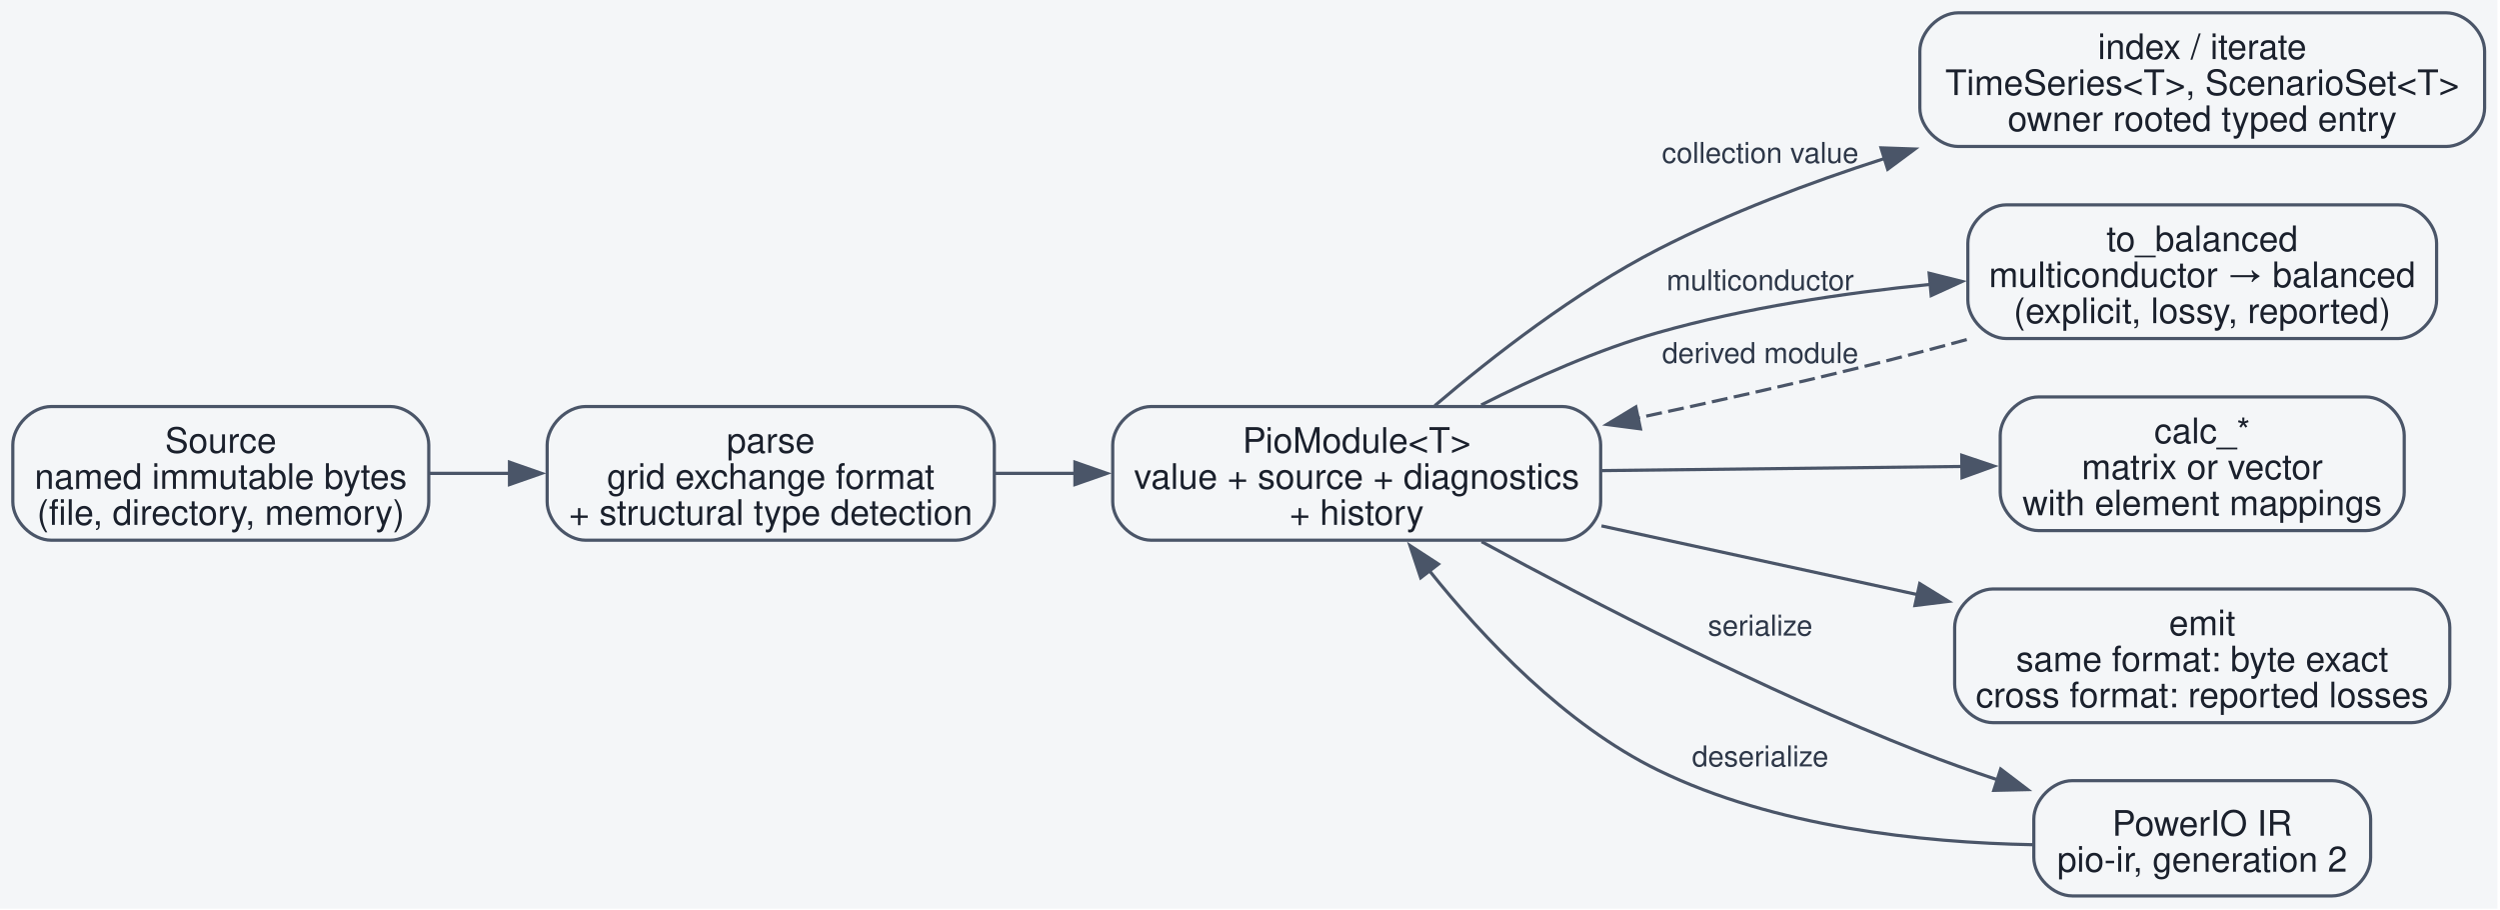
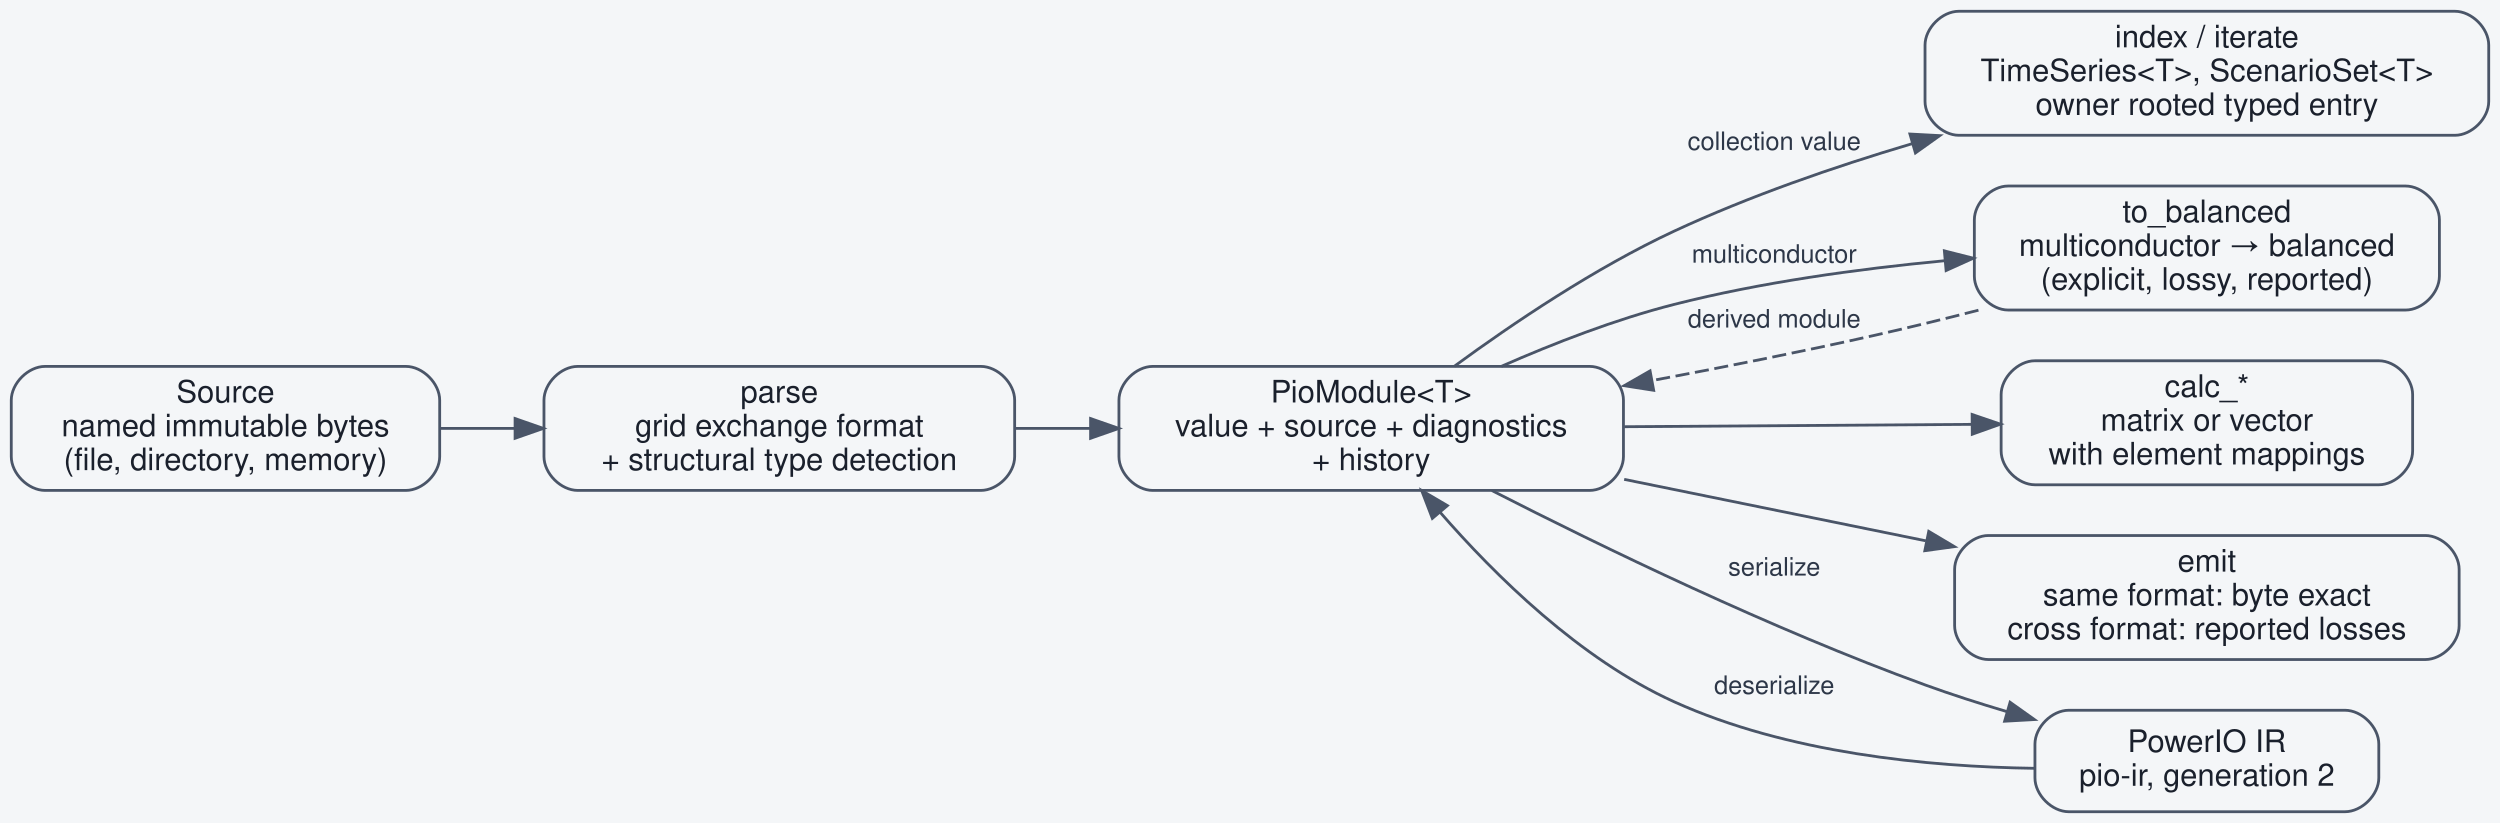
- <svg xmlns="http://www.w3.org/2000/svg" width="781pt" height="284pt" viewBox="0.00 0.00 781.00 284.00">
-   <g id="graph0" class="graph" transform="scale(1 1) rotate(0) translate(4 279.88)">
-     <polygon fill="#f4f6f8" stroke="none" points="-4,4 -4,-279.88 776.5,-279.88 776.5,4 -4,4" />
+ <svg xmlns="http://www.w3.org/2000/svg" width="887pt" height="292pt" viewBox="0.00 0.00 887.00 292.00">
+   <g id="graph0" class="graph" transform="scale(1 1) rotate(0) translate(4 288)">
+     <polygon fill="#f4f6f8" stroke="transparent" points="-4,4 -4,-288 883,-288 883,4 -4,4" />
    <g id="node1" class="node">
-       <path fill="#f4f6f8" stroke="#4a5568" d="M118,-152.88C118,-152.88 12,-152.88 12,-152.88 6,-152.88 0,-146.88 0,-140.88 0,-140.88 0,-123.12 0,-123.12 0,-117.12 6,-111.12 12,-111.12 12,-111.12 118,-111.12 118,-111.12 124,-111.12 130,-117.12 130,-123.12 130,-123.12 130,-140.88 130,-140.88 130,-146.88 124,-152.88 118,-152.88" />
-       <text xml:space="preserve" text-anchor="middle" x="65" y="-138.43" font-family="Helvetica,sans-Serif" font-size="11.00" fill="#1a202c">Source</text>
-       <text xml:space="preserve" text-anchor="middle" x="65" y="-127.17" font-family="Helvetica,sans-Serif" font-size="11.00" fill="#1a202c">named immutable bytes</text>
-       <text xml:space="preserve" text-anchor="middle" x="65" y="-115.92" font-family="Helvetica,sans-Serif" font-size="11.00" fill="#1a202c">(file, directory, memory)</text>
+       <path fill="#f4f6f8" stroke="#4a5568" d="M140,-158C140,-158 12,-158 12,-158 6,-158 0,-152 0,-146 0,-146 0,-126 0,-126 0,-120 6,-114 12,-114 12,-114 140,-114 140,-114 146,-114 152,-120 152,-126 152,-126 152,-146 152,-146 152,-152 146,-158 140,-158" />
+       <text text-anchor="middle" x="76" y="-145.2" font-family="Helvetica,sans-Serif" font-size="11.00" fill="#1a202c">Source</text>
+       <text text-anchor="middle" x="76" y="-133.2" font-family="Helvetica,sans-Serif" font-size="11.00" fill="#1a202c">named immutable bytes</text>
+       <text text-anchor="middle" x="76" y="-121.2" font-family="Helvetica,sans-Serif" font-size="11.00" fill="#1a202c">(file, directory, memory)</text>
    </g>
    <g id="node2" class="node">
-       <path fill="#f4f6f8" stroke="#4a5568" d="M294.75,-152.88C294.75,-152.88 179,-152.88 179,-152.88 173,-152.88 167,-146.88 167,-140.88 167,-140.88 167,-123.12 167,-123.12 167,-117.12 173,-111.12 179,-111.12 179,-111.12 294.75,-111.12 294.75,-111.12 300.75,-111.12 306.75,-117.12 306.75,-123.12 306.75,-123.12 306.75,-140.88 306.75,-140.88 306.75,-146.88 300.75,-152.88 294.75,-152.88" />
-       <text xml:space="preserve" text-anchor="middle" x="236.88" y="-138.43" font-family="Helvetica,sans-Serif" font-size="11.00" fill="#1a202c">parse</text>
-       <text xml:space="preserve" text-anchor="middle" x="236.88" y="-127.17" font-family="Helvetica,sans-Serif" font-size="11.00" fill="#1a202c">grid exchange format</text>
-       <text xml:space="preserve" text-anchor="middle" x="236.88" y="-115.92" font-family="Helvetica,sans-Serif" font-size="11.00" fill="#1a202c">+ structural type detection</text>
+       <path fill="#f4f6f8" stroke="#4a5568" d="M344,-158C344,-158 201,-158 201,-158 195,-158 189,-152 189,-146 189,-146 189,-126 189,-126 189,-120 195,-114 201,-114 201,-114 344,-114 344,-114 350,-114 356,-120 356,-126 356,-126 356,-146 356,-146 356,-152 350,-158 344,-158" />
+       <text text-anchor="middle" x="272.5" y="-145.2" font-family="Helvetica,sans-Serif" font-size="11.00" fill="#1a202c">parse</text>
+       <text text-anchor="middle" x="272.5" y="-133.2" font-family="Helvetica,sans-Serif" font-size="11.00" fill="#1a202c">grid exchange format</text>
+       <text text-anchor="middle" x="272.5" y="-121.2" font-family="Helvetica,sans-Serif" font-size="11.00" fill="#1a202c">+ structural type detection</text>
    </g>
    <g id="edge1" class="edge">
-       <path fill="none" stroke="#4a5568" d="M130.22,-132C138.43,-132 146.9,-132 155.32,-132" />
-       <polygon fill="#4a5568" stroke="#4a5568" points="155.23,-135.5 165.23,-132 155.23,-128.5 155.23,-135.5" />
+       <path fill="none" stroke="#4a5568" d="M152.2,-136C160.9,-136 169.85,-136 178.74,-136" />
+       <polygon fill="#4a5568" stroke="#4a5568" points="178.75,-139.5 188.75,-136 178.75,-132.5 178.75,-139.5" />
    </g>
    <g id="node3" class="node">
-       <path fill="#f4f6f8" stroke="#4a5568" d="M484.25,-152.88C484.25,-152.88 355.75,-152.88 355.75,-152.88 349.75,-152.88 343.75,-146.88 343.75,-140.88 343.75,-140.88 343.75,-123.12 343.75,-123.12 343.75,-117.12 349.75,-111.12 355.75,-111.12 355.75,-111.12 484.25,-111.12 484.25,-111.12 490.25,-111.12 496.25,-117.12 496.25,-123.12 496.25,-123.12 496.25,-140.88 496.25,-140.88 496.25,-146.88 490.25,-152.88 484.25,-152.88" />
-       <text xml:space="preserve" text-anchor="middle" x="420" y="-138.43" font-family="Helvetica,sans-Serif" font-size="11.00" fill="#1a202c">PioModule&lt;T&gt;</text>
-       <text xml:space="preserve" text-anchor="middle" x="420" y="-127.17" font-family="Helvetica,sans-Serif" font-size="11.00" fill="#1a202c">value + source + diagnostics</text>
-       <text xml:space="preserve" text-anchor="middle" x="420" y="-115.92" font-family="Helvetica,sans-Serif" font-size="11.00" fill="#1a202c">+ history</text>
+       <path fill="#f4f6f8" stroke="#4a5568" d="M560,-158C560,-158 405,-158 405,-158 399,-158 393,-152 393,-146 393,-146 393,-126 393,-126 393,-120 399,-114 405,-114 405,-114 560,-114 560,-114 566,-114 572,-120 572,-126 572,-126 572,-146 572,-146 572,-152 566,-158 560,-158" />
+       <text text-anchor="middle" x="482.5" y="-145.2" font-family="Helvetica,sans-Serif" font-size="11.00" fill="#1a202c">PioModule&lt;T&gt;</text>
+       <text text-anchor="middle" x="482.5" y="-133.2" font-family="Helvetica,sans-Serif" font-size="11.00" fill="#1a202c">value + source + diagnostics</text>
+       <text text-anchor="middle" x="482.5" y="-121.2" font-family="Helvetica,sans-Serif" font-size="11.00" fill="#1a202c">+ history</text>
    </g>
    <g id="edge2" class="edge">
-       <path fill="none" stroke="#4a5568" d="M307.13,-132C315.3,-132 323.71,-132 332.09,-132" />
-       <polygon fill="#4a5568" stroke="#4a5568" points="331.94,-135.5 341.94,-132 331.94,-128.5 331.94,-135.5" />
+       <path fill="none" stroke="#4a5568" d="M356.01,-136C364.82,-136 373.86,-136 382.84,-136" />
+       <polygon fill="#4a5568" stroke="#4a5568" points="382.94,-139.5 392.94,-136 382.94,-132.5 382.94,-139.5" />
    </g>
    <g id="node4" class="node">
-       <path fill="#f4f6f8" stroke="#4a5568" d="M760.5,-275.88C760.5,-275.88 608,-275.88 608,-275.88 602,-275.88 596,-269.88 596,-263.88 596,-263.88 596,-246.12 596,-246.12 596,-240.12 602,-234.12 608,-234.12 608,-234.12 760.5,-234.12 760.5,-234.12 766.5,-234.12 772.5,-240.12 772.5,-246.12 772.5,-246.12 772.5,-263.88 772.5,-263.88 772.5,-269.88 766.5,-275.88 760.5,-275.88" />
-       <text xml:space="preserve" text-anchor="middle" x="684.25" y="-261.43" font-family="Helvetica,sans-Serif" font-size="11.00" fill="#1a202c">index / iterate</text>
-       <text xml:space="preserve" text-anchor="middle" x="684.25" y="-250.18" font-family="Helvetica,sans-Serif" font-size="11.00" fill="#1a202c">TimeSeries&lt;T&gt;, ScenarioSet&lt;T&gt;</text>
-       <text xml:space="preserve" text-anchor="middle" x="684.25" y="-238.93" font-family="Helvetica,sans-Serif" font-size="11.00" fill="#1a202c">owner rooted typed entry</text>
+       <path fill="#f4f6f8" stroke="#4a5568" d="M867,-284C867,-284 691,-284 691,-284 685,-284 679,-278 679,-272 679,-272 679,-252 679,-252 679,-246 685,-240 691,-240 691,-240 867,-240 867,-240 873,-240 879,-246 879,-252 879,-252 879,-272 879,-272 879,-278 873,-284 867,-284" />
+       <text text-anchor="middle" x="779" y="-271.2" font-family="Helvetica,sans-Serif" font-size="11.00" fill="#1a202c">index / iterate</text>
+       <text text-anchor="middle" x="779" y="-259.2" font-family="Helvetica,sans-Serif" font-size="11.00" fill="#1a202c">TimeSeries&lt;T&gt;, ScenarioSet&lt;T&gt;</text>
+       <text text-anchor="middle" x="779" y="-247.2" font-family="Helvetica,sans-Serif" font-size="11.00" fill="#1a202c">owner rooted typed entry</text>
    </g>
    <g id="edge3" class="edge">
-       <path fill="none" stroke="#4a5568" d="M444.41,-153.15C462.41,-168.5 488.49,-188.79 514.25,-202 536.32,-213.32 561.25,-222.76 585.06,-230.4" />
-       <polygon fill="#4a5568" stroke="#4a5568" points="583.87,-233.69 594.46,-233.32 585.95,-227.01 583.87,-233.69" />
-       <text xml:space="preserve" text-anchor="middle" x="546.12" y="-228.98" font-family="Helvetica,sans-Serif" font-size="9.00" fill="#2d3748">collection value</text>
+       <path fill="none" stroke="#4a5568" d="M511.98,-158.04C532.7,-173.22 561.91,-192.93 590,-206 616.52,-218.34 646.4,-228.7 674.4,-237.02" />
+       <polygon fill="#4a5568" stroke="#4a5568" points="673.64,-240.45 684.22,-239.88 675.6,-233.73 673.64,-240.45" />
+       <text text-anchor="middle" x="625.5" y="-234.8" font-family="Helvetica,sans-Serif" font-size="9.00" fill="#2d3748">collection value</text>
    </g>
    <g id="node5" class="node">
-       <path fill="#f4f6f8" stroke="#4a5568" d="M745.5,-215.88C745.5,-215.88 623,-215.88 623,-215.88 617,-215.88 611,-209.88 611,-203.88 611,-203.88 611,-186.12 611,-186.12 611,-180.12 617,-174.12 623,-174.12 623,-174.12 745.5,-174.12 745.5,-174.12 751.5,-174.12 757.5,-180.12 757.5,-186.12 757.5,-186.12 757.5,-203.88 757.5,-203.88 757.5,-209.88 751.5,-215.88 745.5,-215.88" />
-       <text xml:space="preserve" text-anchor="middle" x="684.25" y="-201.43" font-family="Helvetica,sans-Serif" font-size="11.00" fill="#1a202c">to_balanced</text>
-       <text xml:space="preserve" text-anchor="middle" x="684.25" y="-190.18" font-family="Helvetica,sans-Serif" font-size="11.00" fill="#1a202c">multiconductor → balanced</text>
-       <text xml:space="preserve" text-anchor="middle" x="684.25" y="-178.93" font-family="Helvetica,sans-Serif" font-size="11.00" fill="#1a202c">(explicit, lossy, reported)</text>
+       <path fill="#f4f6f8" stroke="#4a5568" d="M849.5,-222C849.5,-222 708.5,-222 708.5,-222 702.5,-222 696.5,-216 696.5,-210 696.5,-210 696.5,-190 696.5,-190 696.5,-184 702.5,-178 708.5,-178 708.5,-178 849.5,-178 849.5,-178 855.5,-178 861.5,-184 861.5,-190 861.5,-190 861.5,-210 861.5,-210 861.5,-216 855.5,-222 849.5,-222" />
+       <text text-anchor="middle" x="779" y="-209.2" font-family="Helvetica,sans-Serif" font-size="11.00" fill="#1a202c">to_balanced</text>
+       <text text-anchor="middle" x="779" y="-197.2" font-family="Helvetica,sans-Serif" font-size="11.00" fill="#1a202c">multiconductor → balanced</text>
+       <text text-anchor="middle" x="779" y="-185.2" font-family="Helvetica,sans-Serif" font-size="11.00" fill="#1a202c">(explicit, lossy, reported)</text>
    </g>
    <g id="edge4" class="edge">
-       <path fill="none" stroke="#4a5568" d="M458.91,-153.37C475.43,-161.75 495.31,-170.63 514.25,-176 541.46,-183.72 571.97,-188.32 599.51,-191.06" />
-       <polygon fill="#4a5568" stroke="#4a5568" points="598.91,-194.52 609.19,-191.95 599.55,-187.55 598.91,-194.52" />
-       <text xml:space="preserve" text-anchor="middle" x="546.12" y="-189.2" font-family="Helvetica,sans-Serif" font-size="9.00" fill="#2d3748">multiconductor</text>
+       <path fill="none" stroke="#4a5568" d="M528.65,-158.01C547.24,-166.18 569.25,-174.73 590,-180 620.72,-187.81 655.02,-192.57 685.83,-195.48" />
+       <polygon fill="#4a5568" stroke="#4a5568" points="685.86,-198.99 696.13,-196.39 686.48,-192.02 685.86,-198.99" />
+       <text text-anchor="middle" x="625.5" y="-194.8" font-family="Helvetica,sans-Serif" font-size="9.00" fill="#2d3748">multiconductor</text>
    </g>
    <g id="node6" class="node">
-       <path fill="#f4f6f8" stroke="#4a5568" d="M735.38,-155.88C735.38,-155.88 633.12,-155.88 633.12,-155.88 627.12,-155.88 621.12,-149.88 621.12,-143.88 621.12,-143.88 621.12,-126.12 621.12,-126.12 621.12,-120.12 627.12,-114.12 633.12,-114.12 633.12,-114.12 735.38,-114.12 735.38,-114.12 741.38,-114.12 747.38,-120.12 747.38,-126.12 747.38,-126.12 747.38,-143.88 747.38,-143.88 747.38,-149.88 741.38,-155.88 735.38,-155.88" />
-       <text xml:space="preserve" text-anchor="middle" x="684.25" y="-141.43" font-family="Helvetica,sans-Serif" font-size="11.00" fill="#1a202c">calc_*</text>
-       <text xml:space="preserve" text-anchor="middle" x="684.25" y="-130.18" font-family="Helvetica,sans-Serif" font-size="11.00" fill="#1a202c">matrix or vector</text>
-       <text xml:space="preserve" text-anchor="middle" x="684.25" y="-118.92" font-family="Helvetica,sans-Serif" font-size="11.00" fill="#1a202c">with element mappings</text>
+       <path fill="#f4f6f8" stroke="#4a5568" d="M840,-160C840,-160 718,-160 718,-160 712,-160 706,-154 706,-148 706,-148 706,-128 706,-128 706,-122 712,-116 718,-116 718,-116 840,-116 840,-116 846,-116 852,-122 852,-128 852,-128 852,-148 852,-148 852,-154 846,-160 840,-160" />
+       <text text-anchor="middle" x="779" y="-147.2" font-family="Helvetica,sans-Serif" font-size="11.00" fill="#1a202c">calc_*</text>
+       <text text-anchor="middle" x="779" y="-135.2" font-family="Helvetica,sans-Serif" font-size="11.00" fill="#1a202c">matrix or vector</text>
+       <text text-anchor="middle" x="779" y="-123.2" font-family="Helvetica,sans-Serif" font-size="11.00" fill="#1a202c">with element mappings</text>
    </g>
    <g id="edge6" class="edge">
-       <path fill="none" stroke="#4a5568" d="M496.5,-132.86C532,-133.27 574.18,-133.75 609.46,-134.16" />
-       <polygon fill="#4a5568" stroke="#4a5568" points="609.1,-137.65 619.14,-134.27 609.18,-130.65 609.1,-137.65" />
+       <path fill="none" stroke="#4a5568" d="M572.26,-136.6C611.44,-136.87 657.21,-137.18 695.62,-137.44" />
+       <polygon fill="#4a5568" stroke="#4a5568" points="695.71,-140.94 705.74,-137.51 695.76,-133.94 695.71,-140.94" />
    </g>
    <g id="node7" class="node">
-       <path fill="#f4f6f8" stroke="#4a5568" d="M749.62,-95.88C749.62,-95.88 618.88,-95.88 618.88,-95.88 612.88,-95.88 606.88,-89.88 606.88,-83.88 606.88,-83.88 606.88,-66.12 606.88,-66.12 606.88,-60.12 612.88,-54.12 618.88,-54.12 618.88,-54.12 749.62,-54.12 749.62,-54.12 755.62,-54.12 761.62,-60.12 761.62,-66.12 761.62,-66.12 761.62,-83.88 761.62,-83.88 761.62,-89.88 755.62,-95.88 749.62,-95.88" />
-       <text xml:space="preserve" text-anchor="middle" x="684.25" y="-81.42" font-family="Helvetica,sans-Serif" font-size="11.00" fill="#1a202c">emit</text>
-       <text xml:space="preserve" text-anchor="middle" x="684.25" y="-70.17" font-family="Helvetica,sans-Serif" font-size="11.00" fill="#1a202c">same format: byte exact</text>
-       <text xml:space="preserve" text-anchor="middle" x="684.25" y="-58.92" font-family="Helvetica,sans-Serif" font-size="11.00" fill="#1a202c">cross format: reported losses</text>
+       <path fill="#f4f6f8" stroke="#4a5568" d="M856.5,-98C856.5,-98 701.5,-98 701.5,-98 695.5,-98 689.5,-92 689.5,-86 689.5,-86 689.5,-66 689.5,-66 689.5,-60 695.5,-54 701.5,-54 701.5,-54 856.5,-54 856.5,-54 862.5,-54 868.5,-60 868.5,-66 868.5,-66 868.5,-86 868.5,-86 868.5,-92 862.5,-98 856.5,-98" />
+       <text text-anchor="middle" x="779" y="-85.2" font-family="Helvetica,sans-Serif" font-size="11.00" fill="#1a202c">emit</text>
+       <text text-anchor="middle" x="779" y="-73.2" font-family="Helvetica,sans-Serif" font-size="11.00" fill="#1a202c">same format: byte exact</text>
+       <text text-anchor="middle" x="779" y="-61.2" font-family="Helvetica,sans-Serif" font-size="11.00" fill="#1a202c">cross format: reported losses</text>
    </g>
    <g id="edge7" class="edge">
-       <path fill="none" stroke="#4a5568" d="M496.5,-115.59C527.36,-108.88 563.27,-101.08 595.31,-94.11" />
-       <polygon fill="#4a5568" stroke="#4a5568" points="595.96,-97.56 604.98,-92.01 594.47,-90.72 595.96,-97.56" />
+       <path fill="none" stroke="#4a5568" d="M572.26,-117.92C606.02,-111.04 644.67,-103.16 679.3,-96.11" />
+       <polygon fill="#4a5568" stroke="#4a5568" points="680.32,-99.47 689.42,-94.05 678.93,-92.61 680.32,-99.47" />
    </g>
    <g id="node8" class="node">
-       <path fill="#f4f6f8" stroke="#4a5568" d="M724.88,-36C724.88,-36 643.62,-36 643.62,-36 637.62,-36 631.62,-30 631.62,-24 631.62,-24 631.62,-12 631.62,-12 631.62,-6 637.62,0 643.62,0 643.62,0 724.88,0 724.88,0 730.88,0 736.88,-6 736.88,-12 736.88,-12 736.88,-24 736.88,-24 736.88,-30 730.88,-36 724.88,-36" />
-       <text xml:space="preserve" text-anchor="middle" x="684.25" y="-18.8" font-family="Helvetica,sans-Serif" font-size="11.00" fill="#1a202c">PowerIO IR</text>
-       <text xml:space="preserve" text-anchor="middle" x="684.25" y="-7.55" font-family="Helvetica,sans-Serif" font-size="11.00" fill="#1a202c">pio-ir, generation 2</text>
+       <path fill="#f4f6f8" stroke="#4a5568" d="M828,-36C828,-36 730,-36 730,-36 724,-36 718,-30 718,-24 718,-24 718,-12 718,-12 718,-6 724,0 730,0 730,0 828,0 828,0 834,0 840,-6 840,-12 840,-12 840,-24 840,-24 840,-30 834,-36 828,-36" />
+       <text text-anchor="middle" x="779" y="-21.2" font-family="Helvetica,sans-Serif" font-size="11.00" fill="#1a202c">PowerIO IR</text>
+       <text text-anchor="middle" x="779" y="-9.2" font-family="Helvetica,sans-Serif" font-size="11.00" fill="#1a202c">pio-ir, generation 2</text>
    </g>
    <g id="edge8" class="edge">
-       <path fill="none" stroke="#4a5568" d="M459.04,-110.66C493.91,-91.69 547.36,-64.08 596,-45 603.8,-41.94 612.1,-38.99 620.36,-36.24" />
-       <polygon fill="#4a5568" stroke="#4a5568" points="621.27,-39.63 629.7,-33.21 619.11,-32.97 621.27,-39.63" />
-       <text xml:space="preserve" text-anchor="middle" x="546.12" y="-81.31" font-family="Helvetica,sans-Serif" font-size="9.00" fill="#2d3748">serialize</text>
+       <path fill="none" stroke="#4a5568" d="M525.32,-113.95C564.3,-94.02 624.47,-64.84 679,-45 688.29,-41.62 698.21,-38.44 708.04,-35.52" />
+       <polygon fill="#4a5568" stroke="#4a5568" points="709.18,-38.84 717.82,-32.7 707.24,-32.11 709.18,-38.84" />
+       <text text-anchor="middle" x="625.5" y="-83.8" font-family="Helvetica,sans-Serif" font-size="9.00" fill="#2d3748">serialize</text>
    </g>
    <g id="edge5" class="edge">
-       <path fill="none" stroke="#4a5568" stroke-dasharray="5,2" d="M610.66,-173.8C599.75,-170.81 588.6,-167.87 578,-165.25 555.34,-159.65 530.69,-154.16 507.79,-149.3" />
-       <polygon fill="#4a5568" stroke="#4a5568" points="508.69,-145.91 498.18,-147.28 507.24,-152.76 508.69,-145.91" />
-       <text xml:space="preserve" text-anchor="middle" x="546.12" y="-166.45" font-family="Helvetica,sans-Serif" font-size="9.00" fill="#2d3748">derived module</text>
+       <path fill="none" stroke="#4a5568" stroke-dasharray="5,2" d="M697.95,-177.94C685.61,-174.78 672.99,-171.7 661,-169 635.62,-163.29 608.05,-157.81 582.37,-153.02" />
+       <polygon fill="#4a5568" stroke="#4a5568" points="582.72,-149.52 572.25,-151.15 581.44,-156.41 582.72,-149.52" />
+       <text text-anchor="middle" x="625.5" y="-171.8" font-family="Helvetica,sans-Serif" font-size="9.00" fill="#2d3748">derived module</text>
    </g>
    <g id="edge9" class="edge">
-       <path fill="none" stroke="#4a5568" d="M631.25,-15.99C596.5,-16.65 550.66,-21.49 514.25,-39.25 485.11,-53.47 459.61,-80.44 442.67,-101.66" />
-       <polygon fill="#4a5568" stroke="#4a5568" points="440.01,-99.38 436.66,-109.44 445.55,-103.66 440.01,-99.38" />
-       <text xml:space="preserve" text-anchor="middle" x="546.12" y="-40.45" font-family="Helvetica,sans-Serif" font-size="9.00" fill="#2d3748">deserialize</text>
+       <path fill="none" stroke="#4a5568" d="M717.92,-15.4C679.72,-15.95 630.09,-20.85 590,-39 556.57,-54.13 526.48,-83.77 506.88,-106.33" />
+       <polygon fill="#4a5568" stroke="#4a5568" points="504.2,-104.08 500.4,-113.97 509.54,-108.61 504.2,-104.08" />
+       <text text-anchor="middle" x="625.5" y="-41.8" font-family="Helvetica,sans-Serif" font-size="9.00" fill="#2d3748">deserialize</text>
    </g>
  </g>
</svg>
